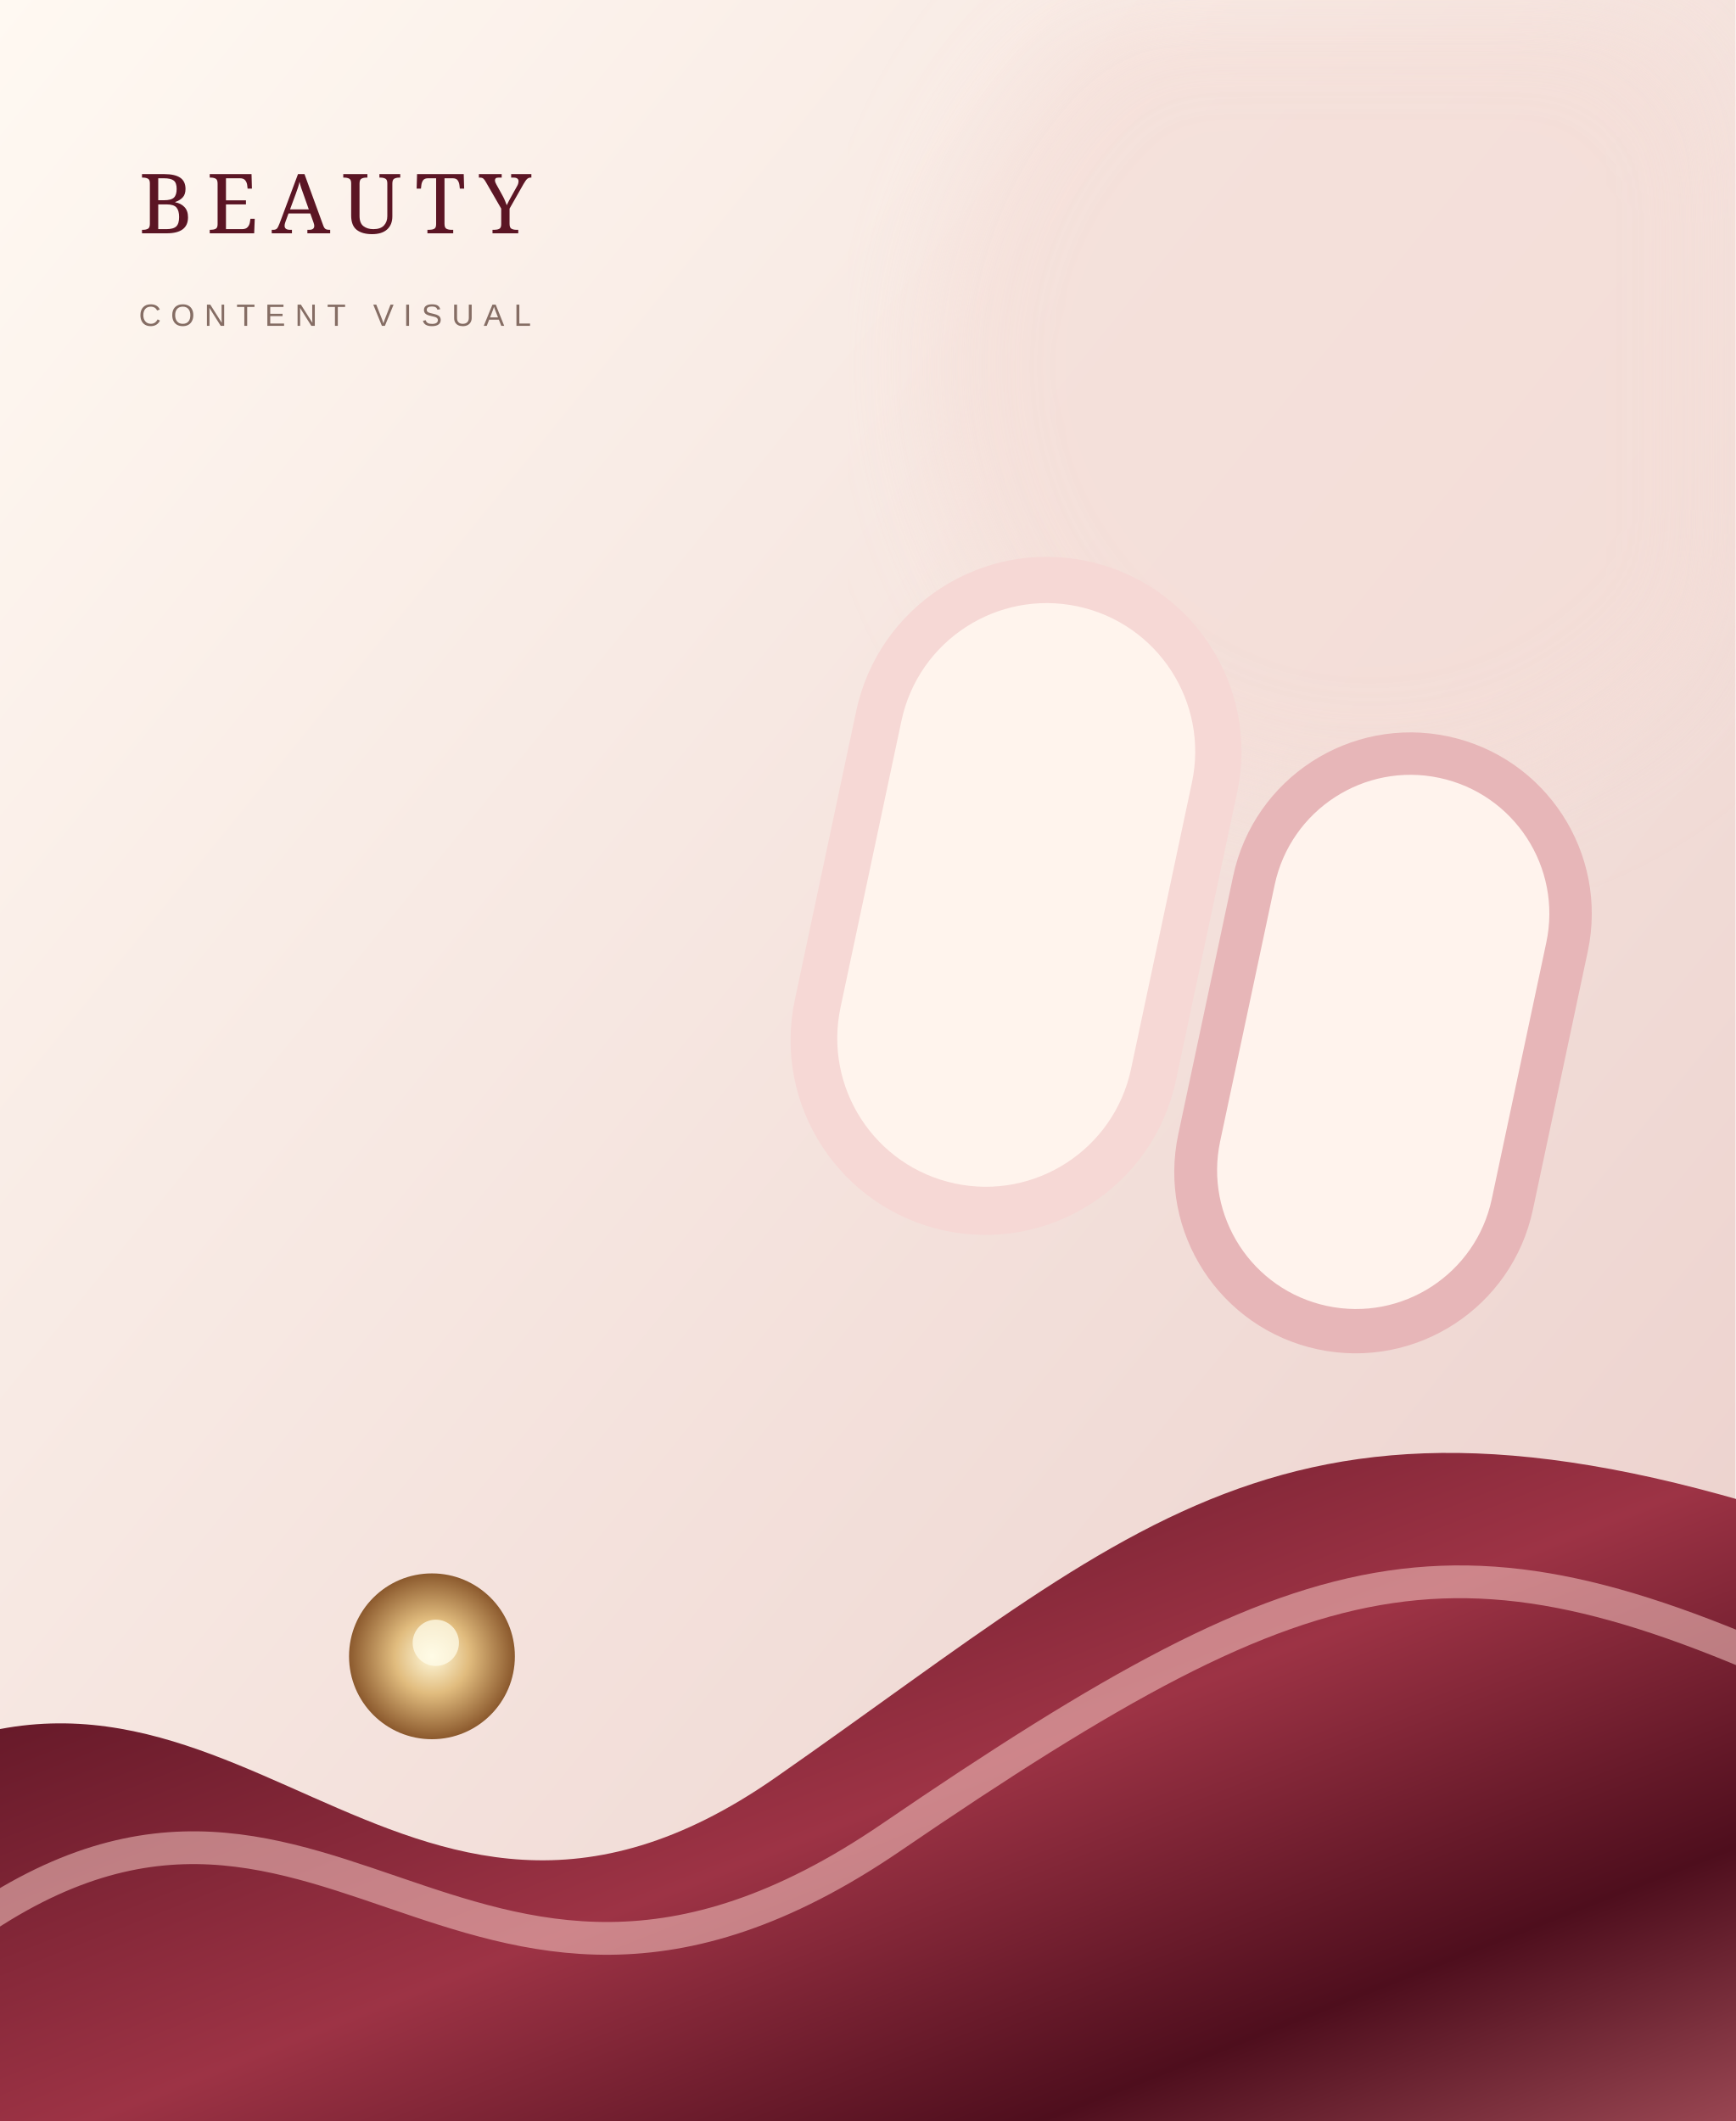
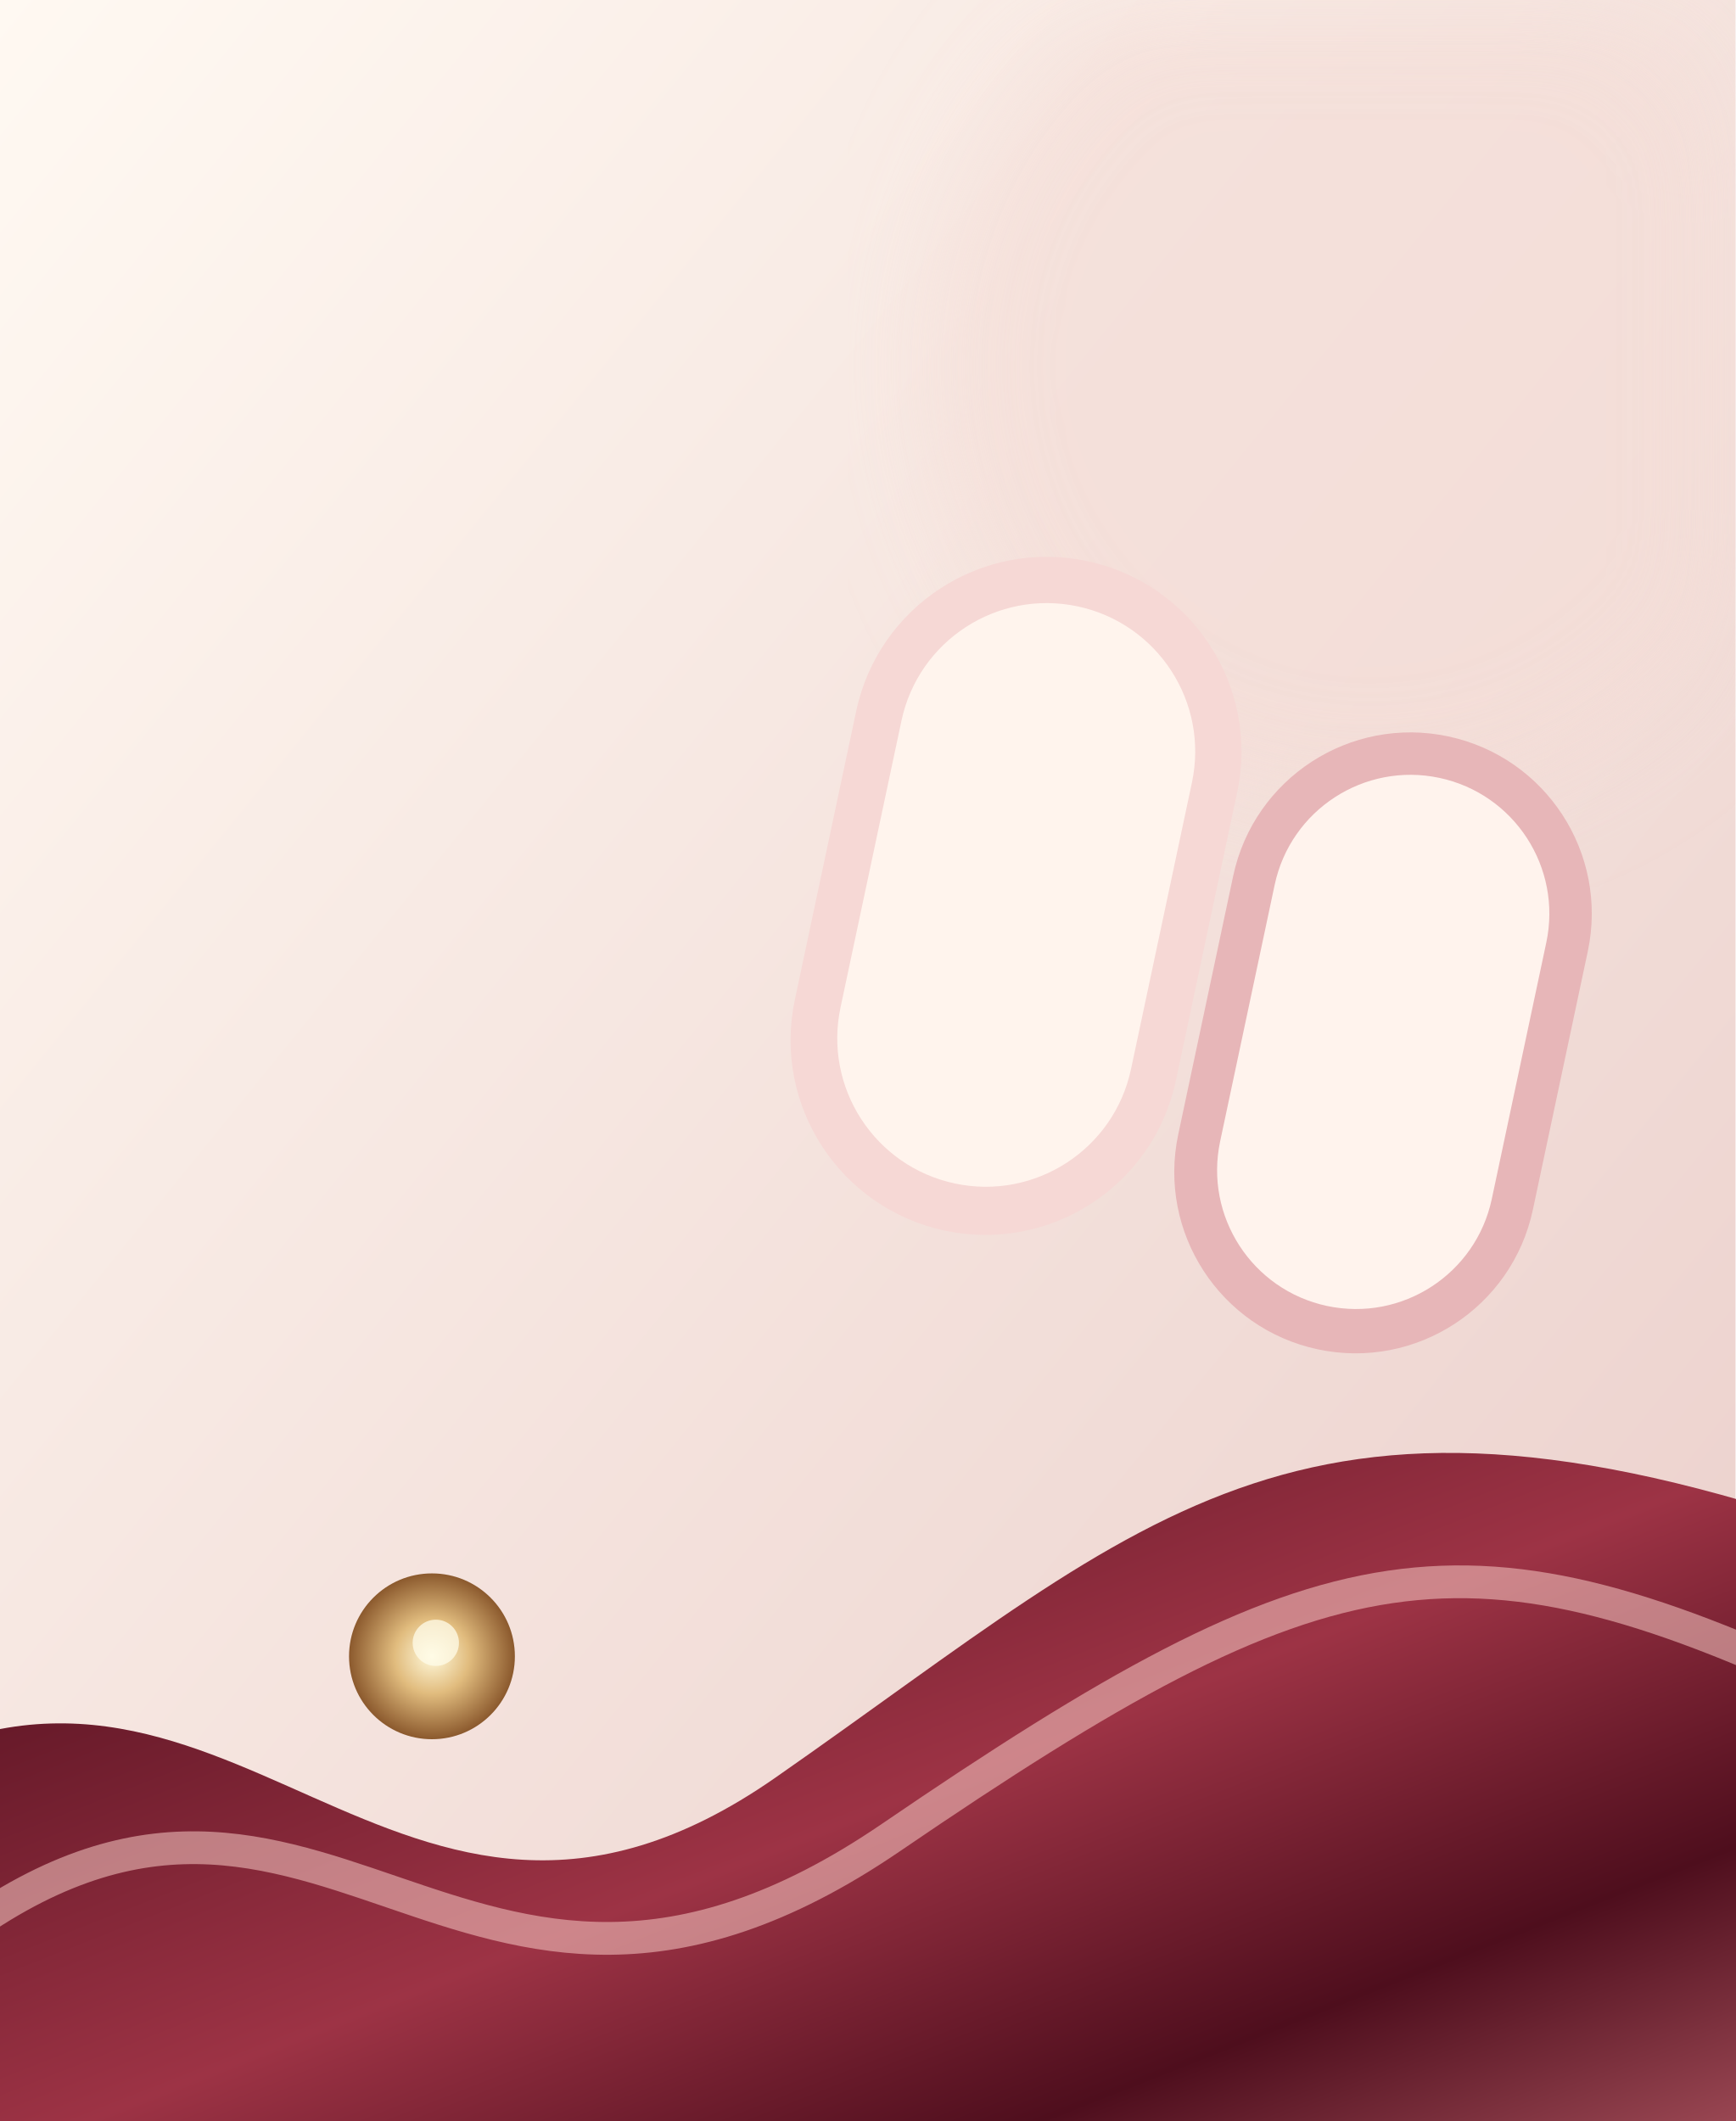
<svg xmlns="http://www.w3.org/2000/svg" viewBox="0 0 900 1100" role="img" aria-label="Абстрактный бьюти-визуал">
  <defs>
    <linearGradient id="bg" x1="0" y1="0" x2="1" y2="1">
      <stop stop-color="#fff9f2" />
      <stop offset="1" stop-color="#eacdc9" />
    </linearGradient>
    <linearGradient id="ribbon" x1="0" y1="0" x2="1" y2="1">
      <stop stop-color="#3f0715" />
      <stop offset=".48" stop-color="#9d3345" />
      <stop offset=".72" stop-color="#4e0e1d" />
      <stop offset="1" stop-color="#c66872" />
    </linearGradient>
    <radialGradient id="pearl">
      <stop stop-color="#fff9db" />
      <stop offset=".45" stop-color="#e1bc7e" />
      <stop offset="1" stop-color="#8b592d" />
    </radialGradient>
    <filter id="blur">
      <feGaussianBlur stdDeviation="28" />
    </filter>
  </defs>
  <rect width="900" height="1100" fill="url(#bg)" />
  <circle cx="710" cy="190" r="225" fill="#f4ddd7" filter="url(#blur)" opacity=".68" />
  <path d="M-70 925C118 810 204 1060 402 922S675 694 970 800V1160H-70Z" fill="url(#ribbon)" />
  <path d="M-35 1014C165 853 235 1108 462 953S759 785 962 882" fill="none" stroke="#f6c9c2" stroke-opacity=".55" stroke-width="17" />
  <g transform="translate(465 270) rotate(12)">
    <rect x="0" y="0" width="202" height="355" rx="101" fill="#f6d8d5" />
    <rect x="24" y="24" width="154" height="306" rx="77" fill="#fff4ed" />
    <rect x="209" y="50" width="188" height="325" rx="94" fill="#e7b6b8" />
    <rect x="231" y="72" width="144" height="280" rx="72" fill="#fff3ed" />
  </g>
  <circle cx="224" cy="859" r="43" fill="url(#pearl)" />
  <circle cx="226" cy="852" r="12" fill="#fffce9" opacity=".75" />
-   <text x="72" y="121" fill="#5b1524" font-family="Georgia, serif" font-size="43" letter-spacing="7">BEAUTY</text>
-   <text x="72" y="169" fill="#856d64" font-family="Arial, sans-serif" font-size="16" letter-spacing="5">CONTENT VISUAL</text>
</svg>
